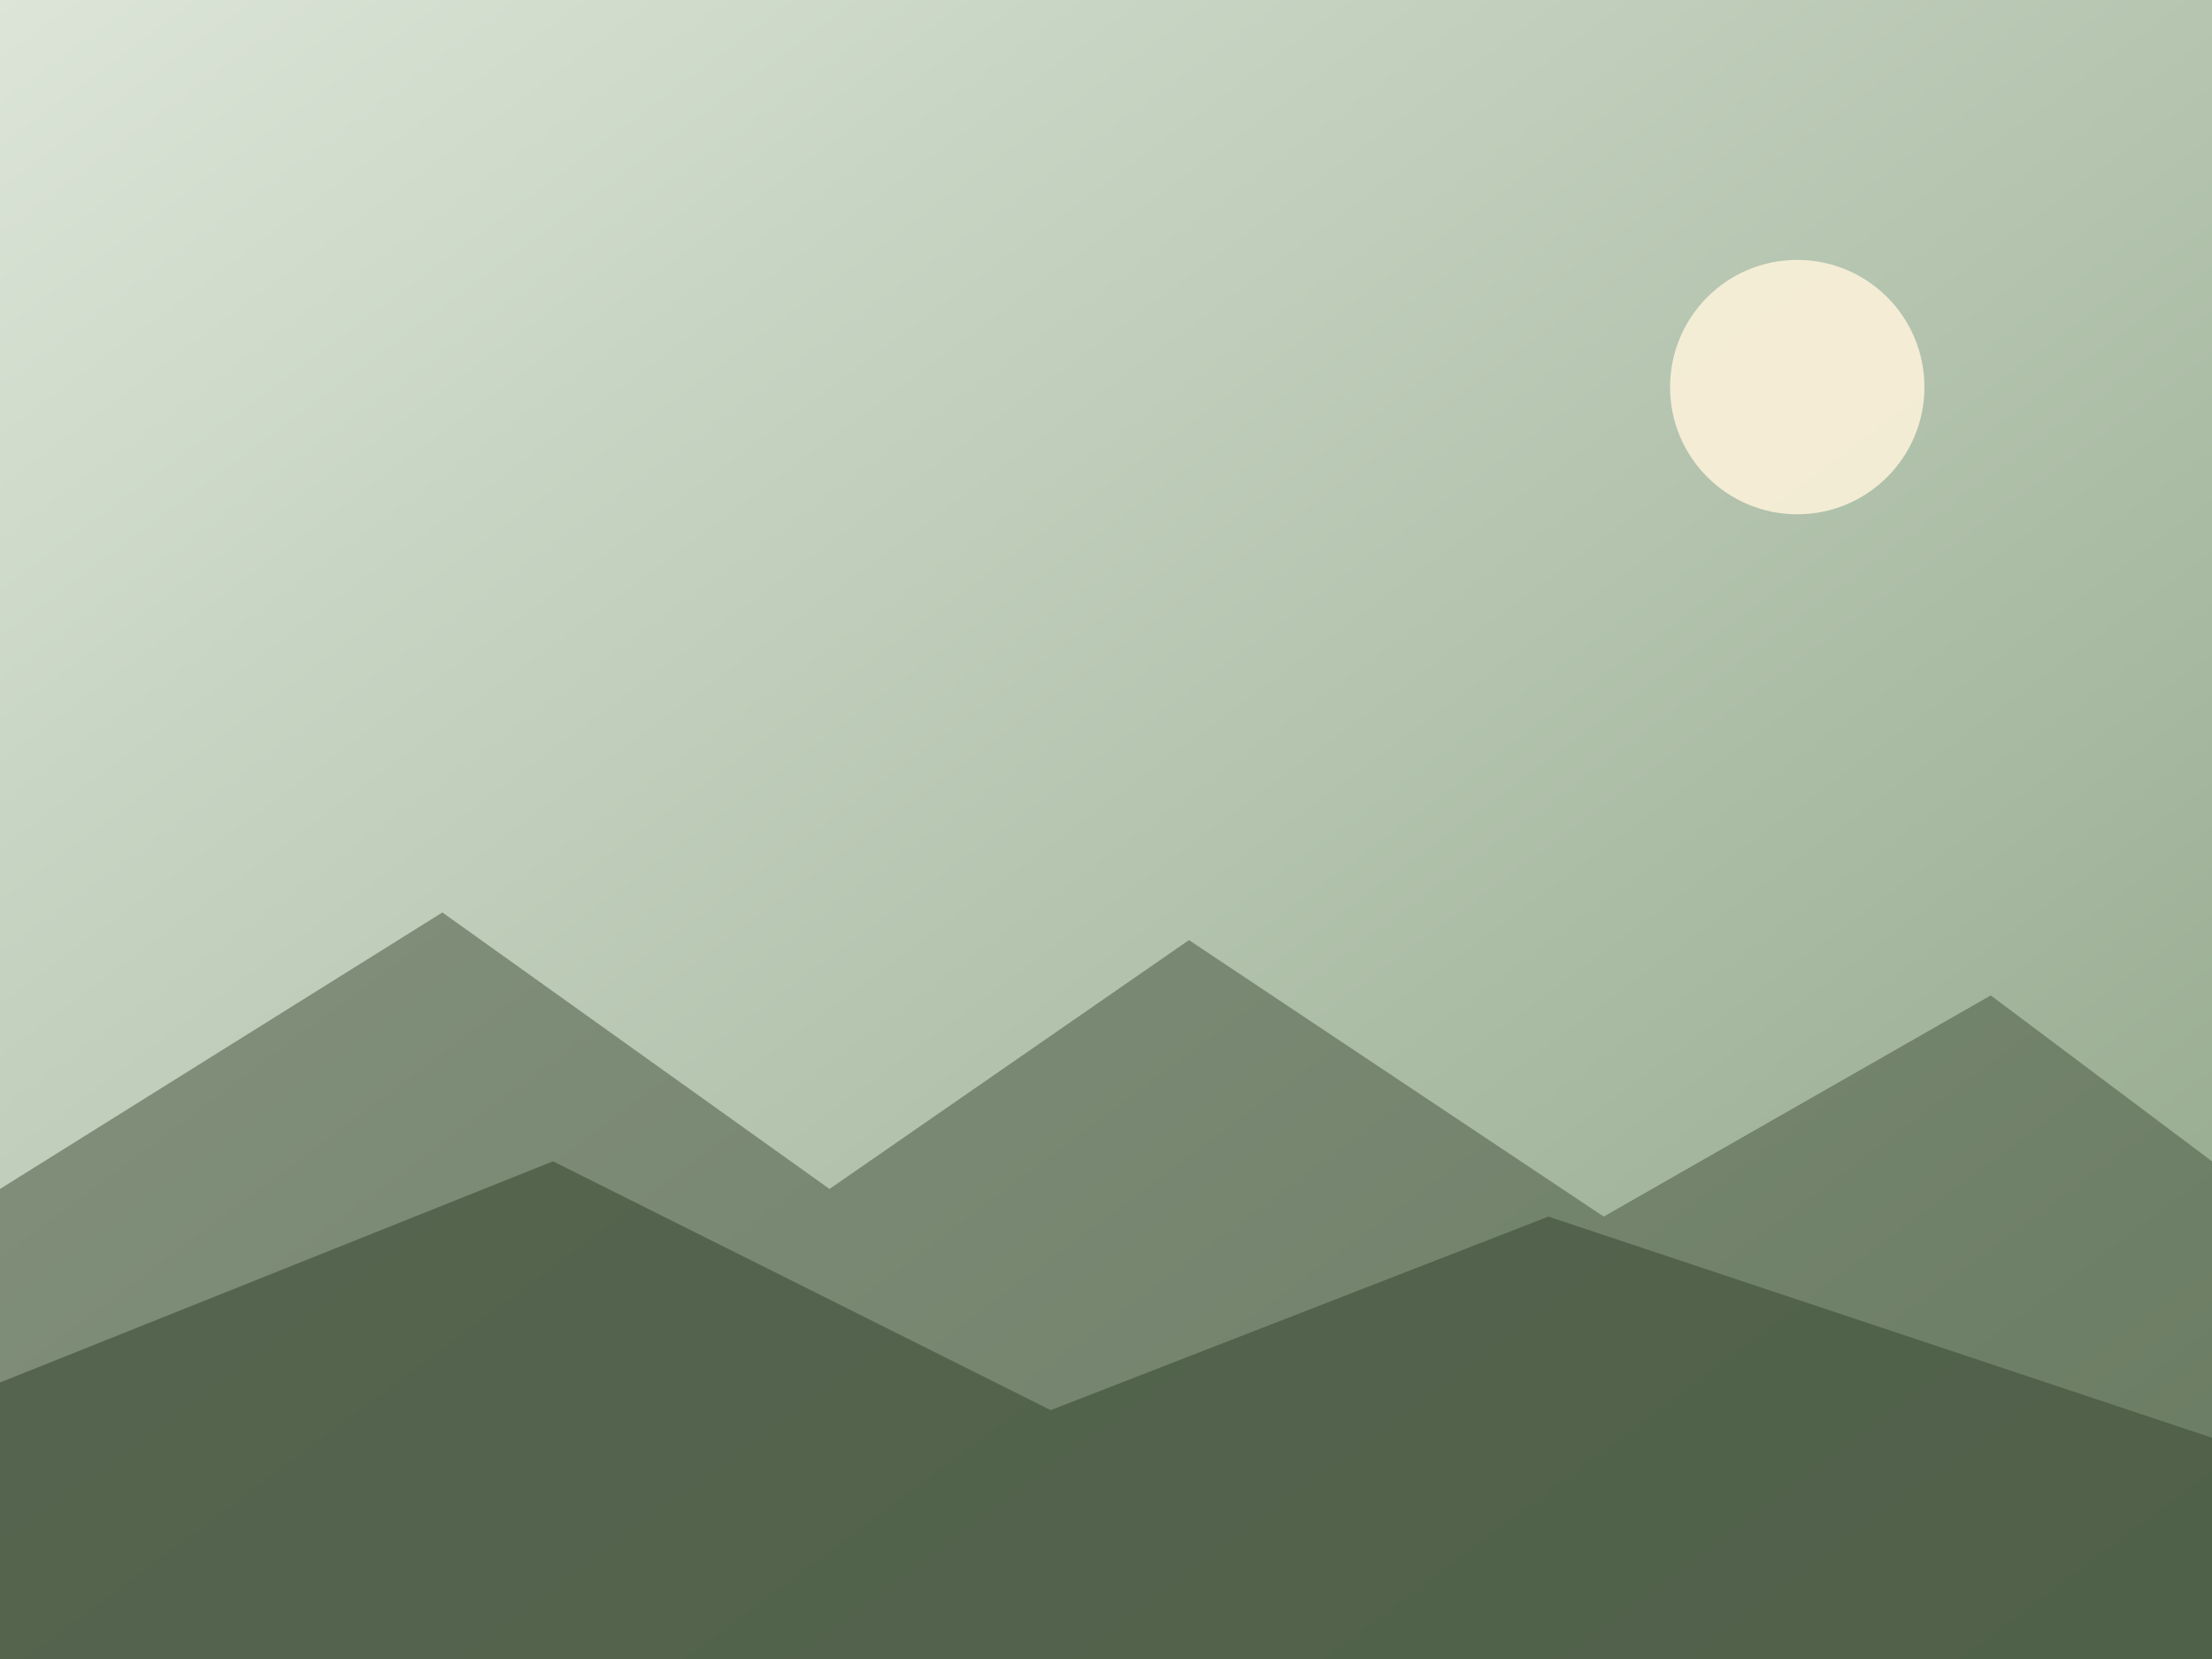
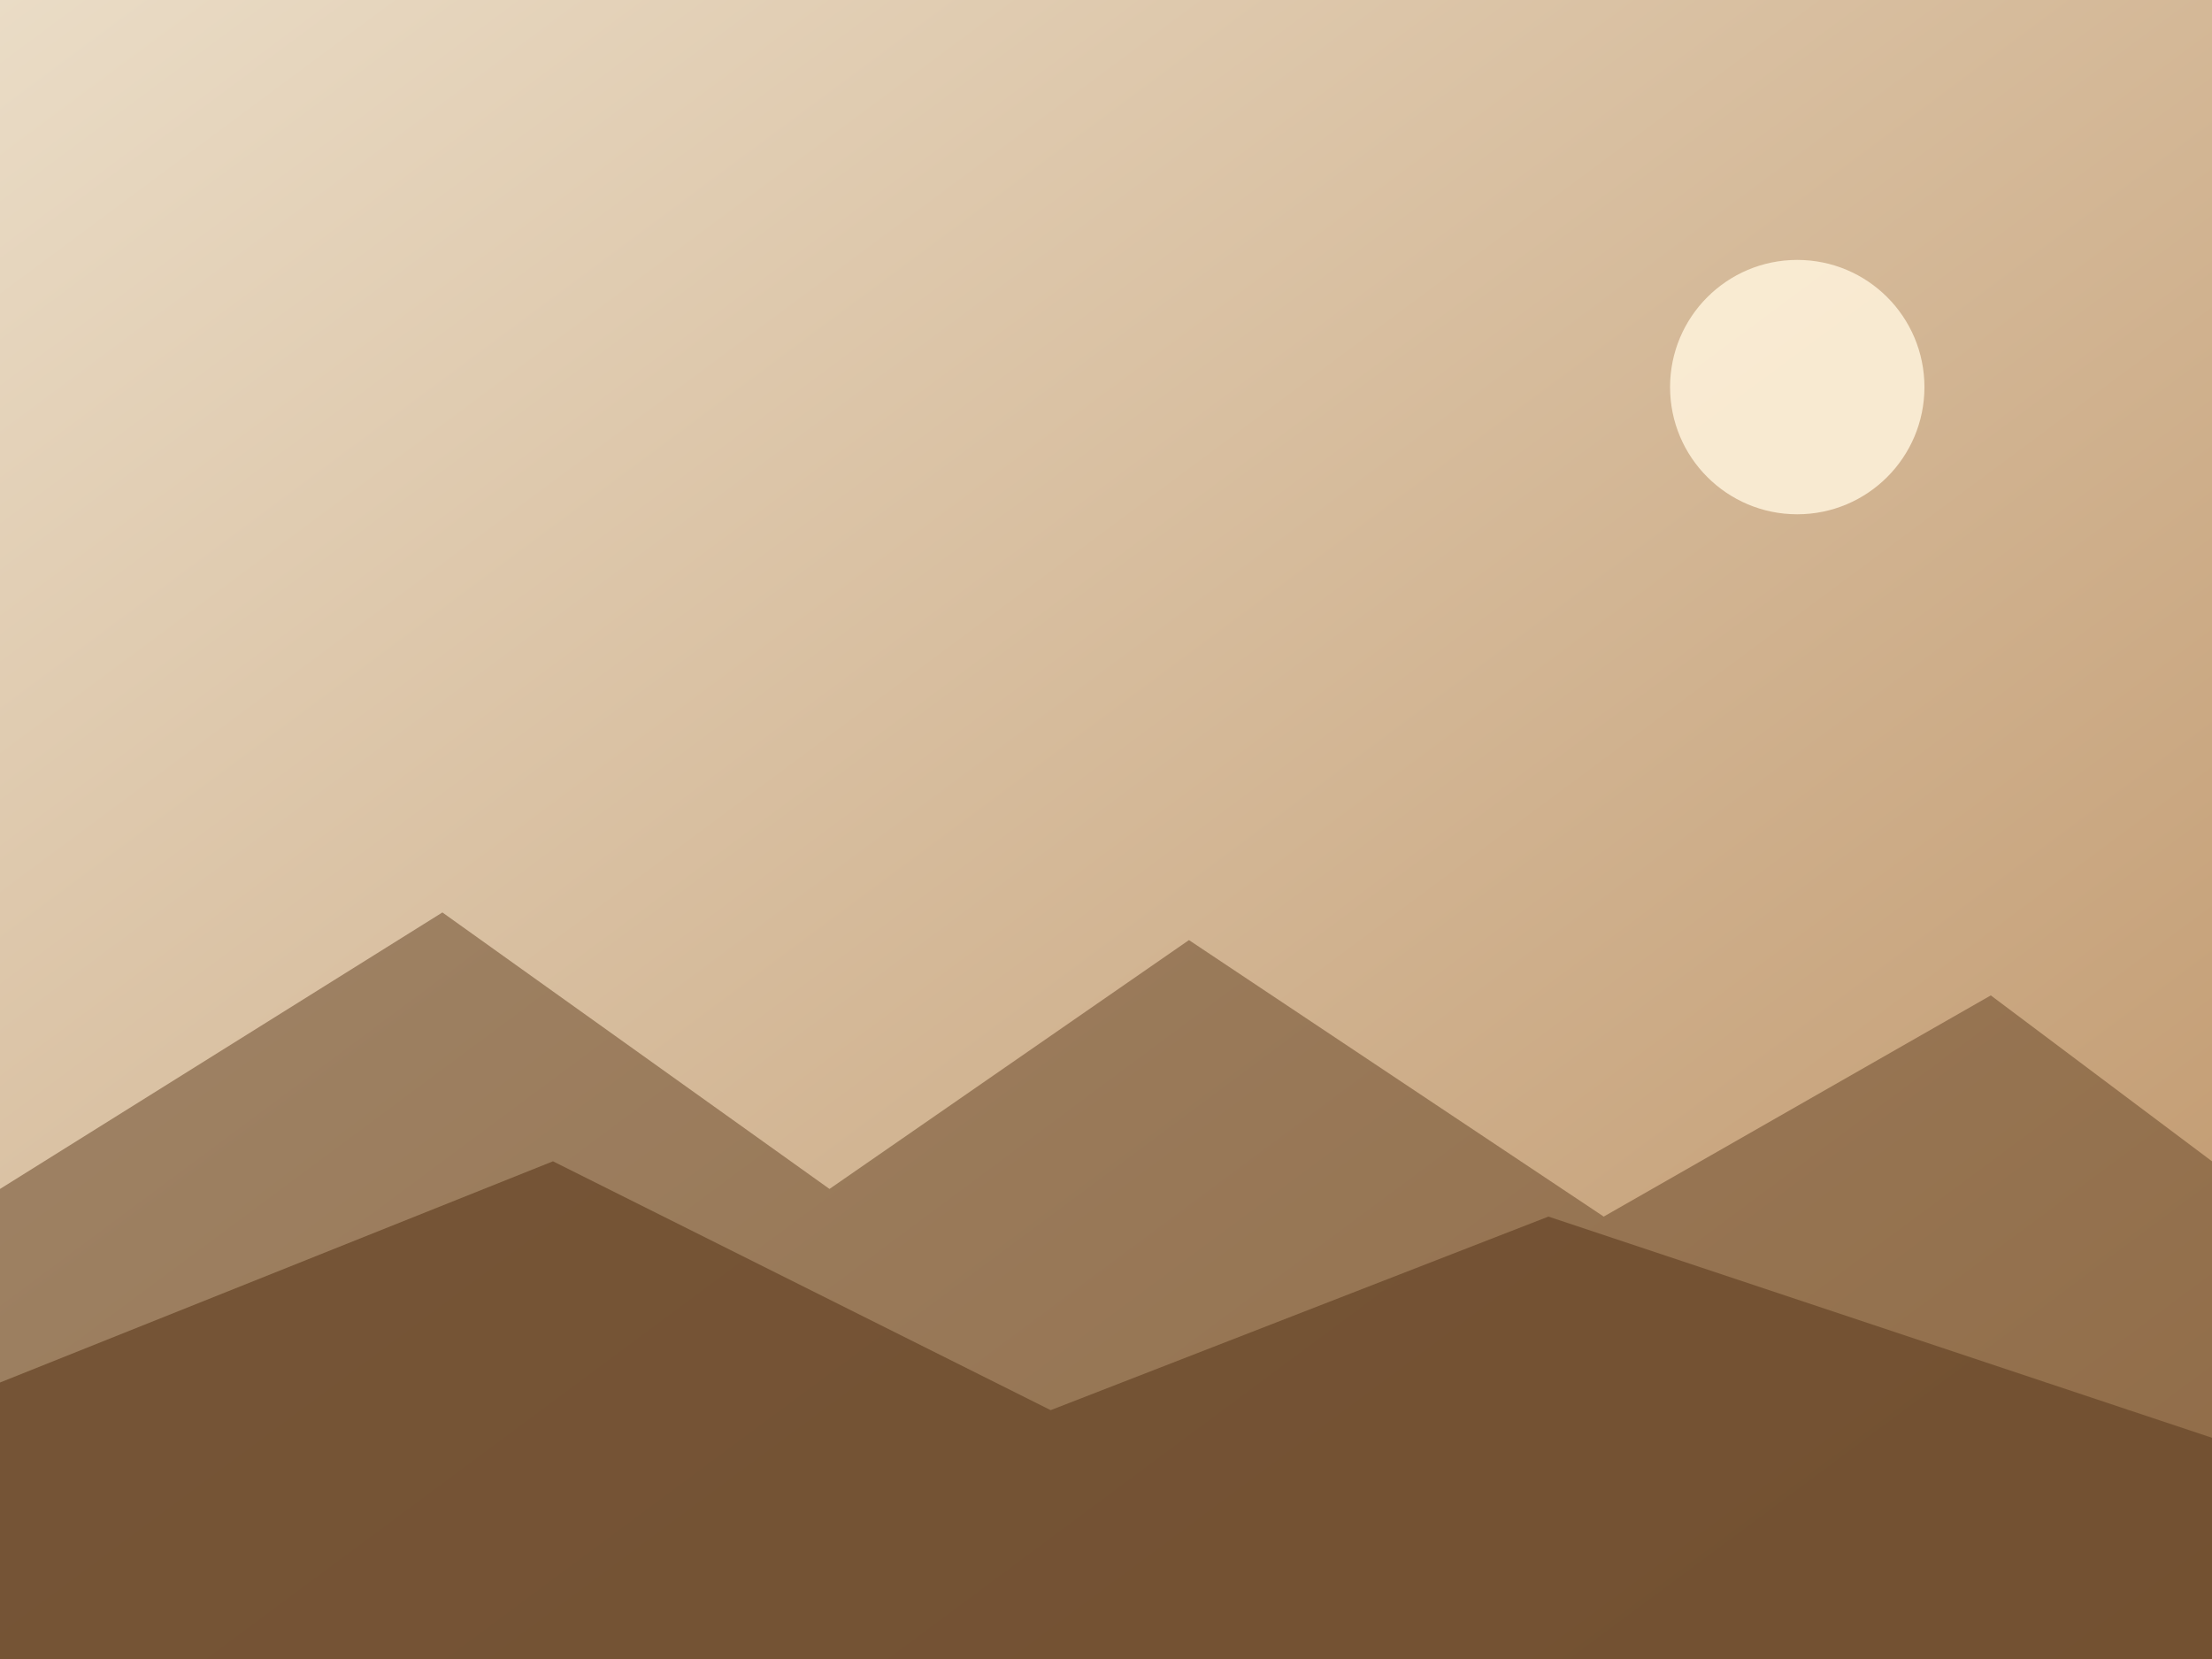
<svg xmlns="http://www.w3.org/2000/svg" viewBox="0 0 800 600" width="800" height="600">
  <defs>
    <linearGradient id="g" x1="0" y1="0" x2="1" y2="1">
-       <stop offset="0%" stop-color="#DCE5D8" />
-       <stop offset="100%" stop-color="#8FA588" />
+       <stop offset="0%" stop-color="#EADCC6" />
+       <stop offset="100%" stop-color="#BE9468" />
    </linearGradient>
  </defs>
  <rect width="800" height="600" fill="url(#g)" />
-   <path d="M0 430 L160 330 L300 430 L430 340 L580 440 L720 360 L800 420 L800 600 L0 600 Z" fill="#4A5A44" opacity="0.55" />
-   <path d="M0 500 L200 420 L380 510 L560 440 L800 520 L800 600 L0 600 Z" fill="#4A5A44" opacity="0.8" />
+   <path d="M0 430 L160 330 L300 430 L430 340 L580 440 L720 360 L800 420 L800 600 L0 600 Z" fill="#6B4A2C" opacity="0.55" />
+   <path d="M0 500 L200 420 L380 510 L560 440 L800 520 L800 600 L0 600 Z" fill="#6B4A2C" opacity="0.8" />
  <circle cx="650" cy="140" r="46" fill="#FFF3DC" opacity="0.85" />
</svg>
